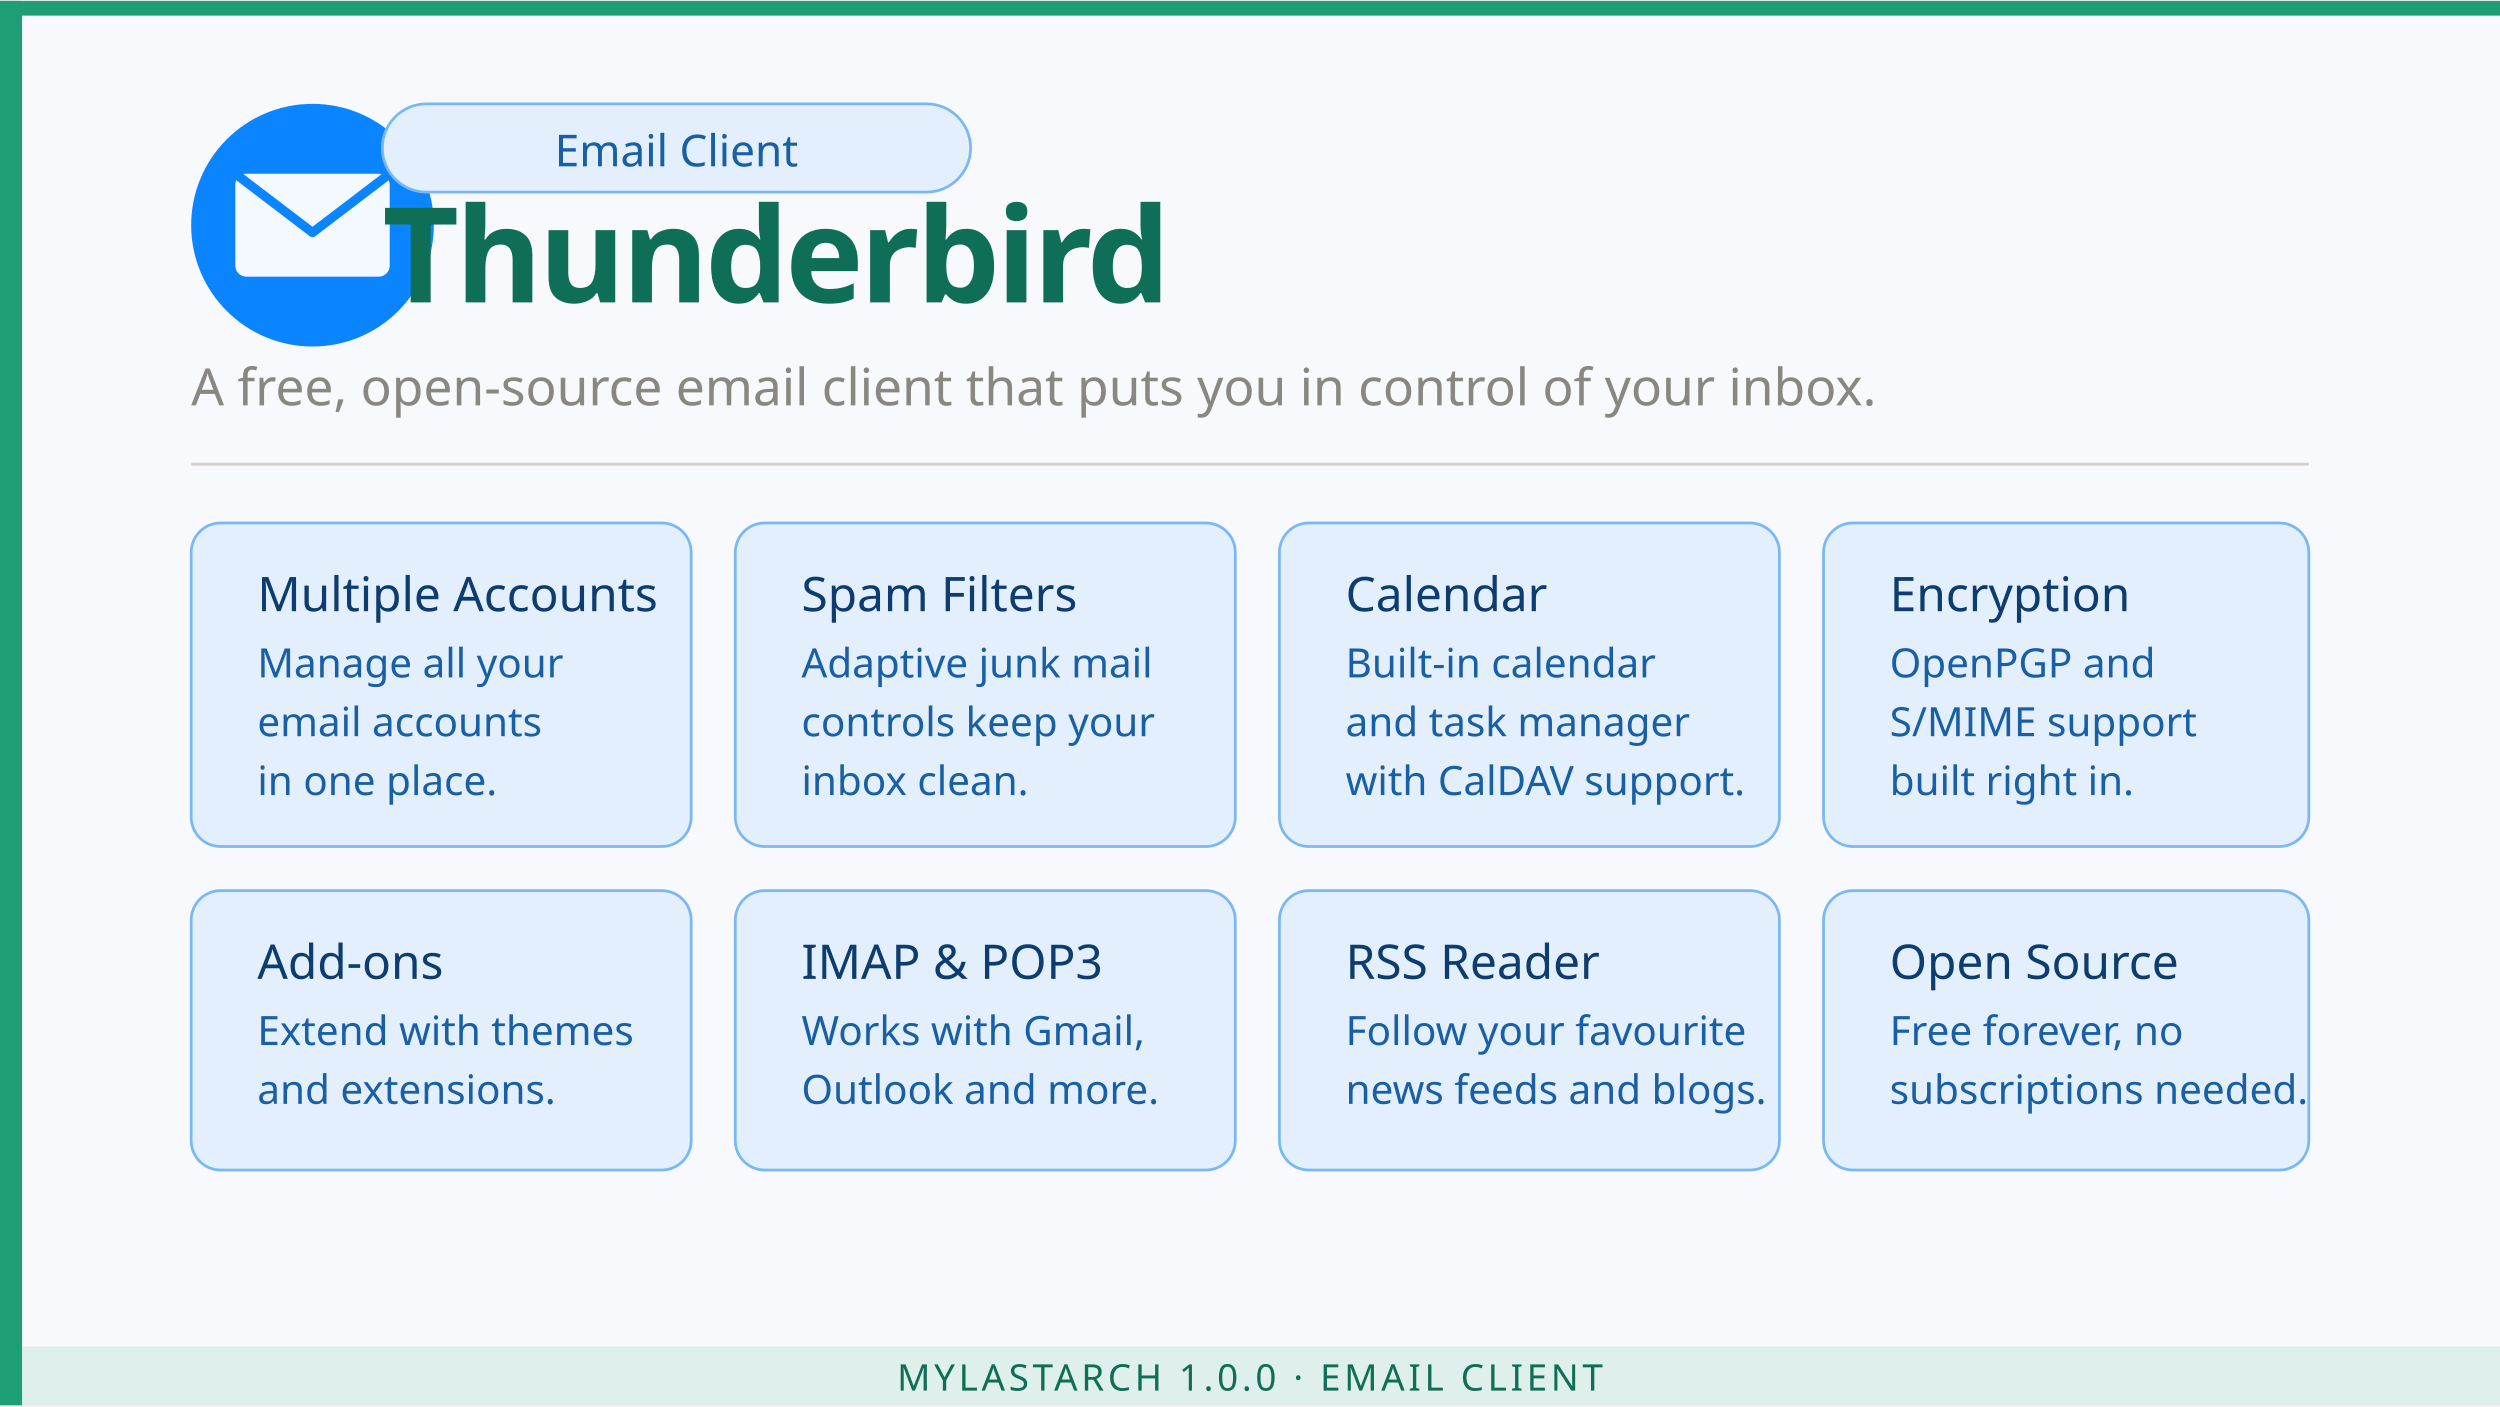
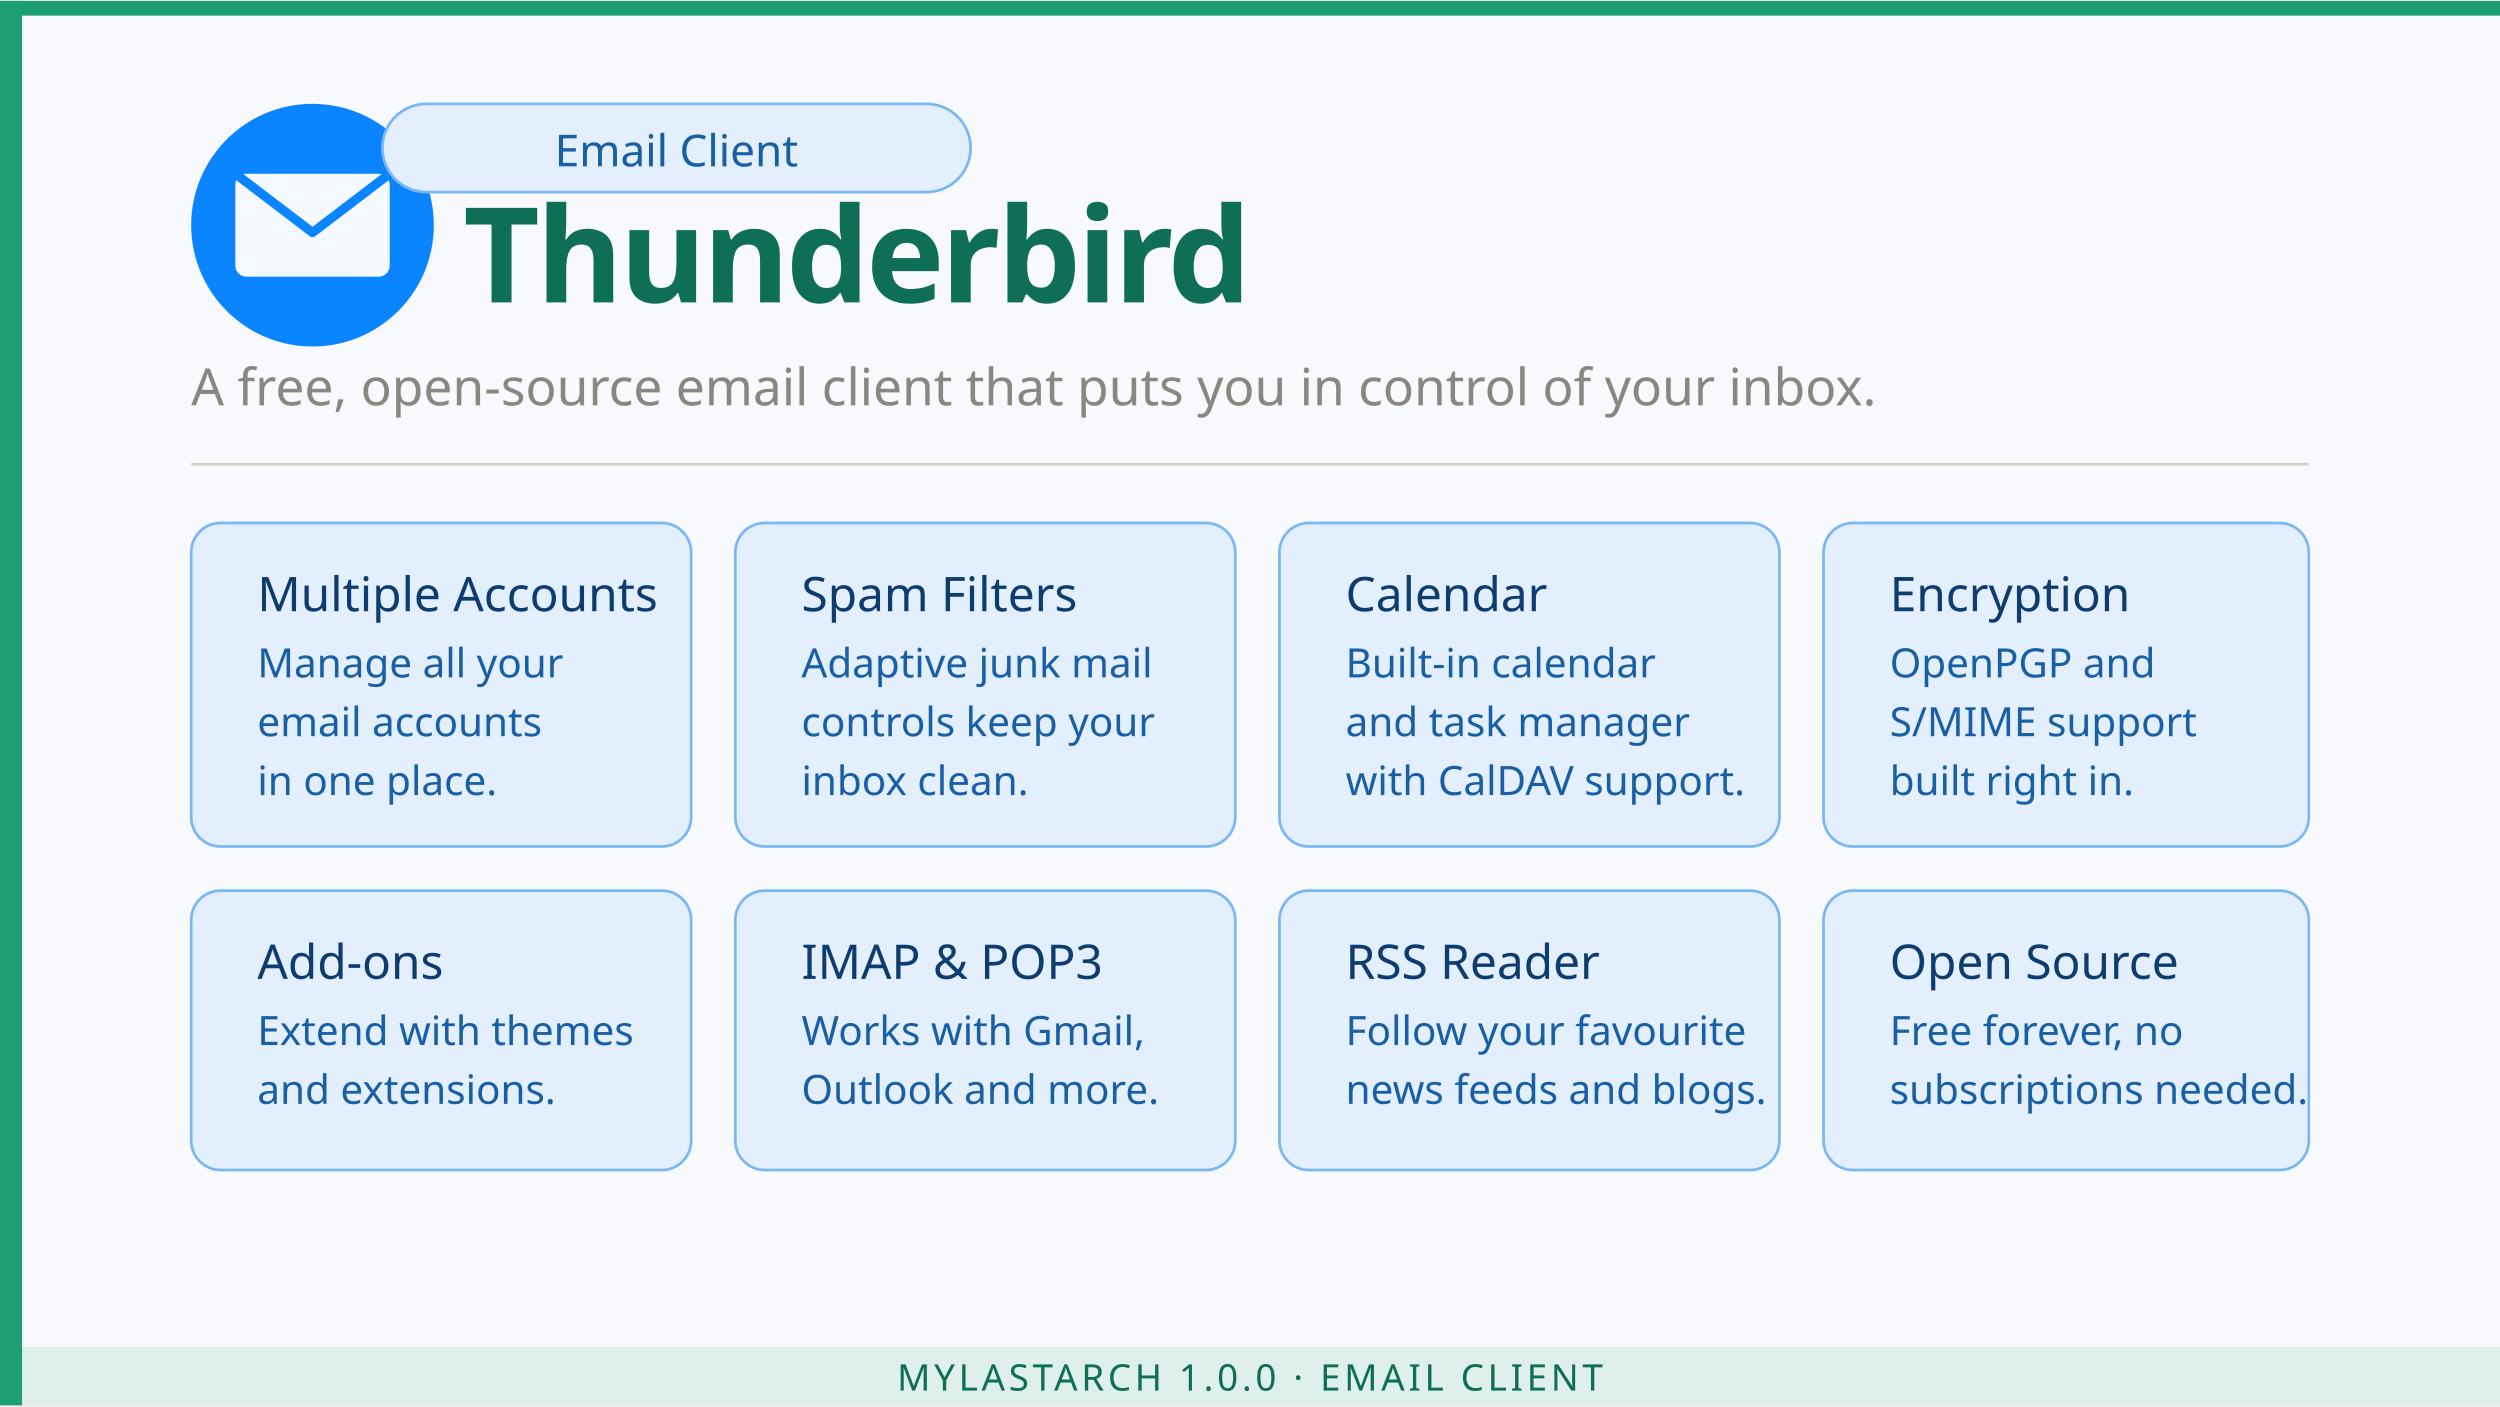
<svg xmlns="http://www.w3.org/2000/svg" width="1920" height="1080" viewBox="0 0 680 382">
  <rect width="680" height="382" fill="#F8F9FC" />
  <rect x="0" y="0" width="680" height="4" fill="#1D9E75" />
  <rect x="0" y="0" width="6" height="382" fill="#1D9E75" />
  <g transform="translate(52,28)">
    <circle cx="33" cy="33" r="33" fill="#0A84FF" />
    <rect x="12" y="19" width="42" height="28" rx="3" fill="white" opacity="0.95" />
    <polyline points="12,19 33,35 54,19" fill="none" stroke="#0A84FF" stroke-width="2.5" stroke-linejoin="round" />
  </g>
  <rect x="104" y="28" width="160" height="24" rx="12" fill="#E3EFFD" stroke="#7AB8F5" stroke-width="0.75" />
  <text x="184" y="45" font-family="sans-serif" font-size="12" fill="#185FA5" text-anchor="middle">Email Client</text>
-   <text x="104" y="82" font-family="sans-serif" font-size="36" font-weight="700" fill="#0F6E56" letter-spacing="-1">Thunderbird</text>
+   <text x="126" y="82" font-family="sans-serif" font-size="36" font-weight="700" fill="#0F6E56" letter-spacing="-1">Thunderbird</text>
  <text x="52" y="110" font-family="sans-serif" font-size="14" fill="#888780">A free, open-source email client that puts you in control of your inbox.</text>
  <line x1="52" y1="126" x2="628" y2="126" stroke="#D3D1C7" stroke-width="0.75" />
  <rect x="52" y="142" width="136" height="88" rx="8" fill="#E3EFFD" stroke="#7AB8F5" stroke-width="0.75" />
  <text x="70" y="166" font-family="sans-serif" font-size="13" font-weight="500" fill="#0D3C6E">Multiple Accounts</text>
  <text x="70" y="184" font-family="sans-serif" font-size="11" fill="#185FA5">Manage all your</text>
  <text x="70" y="200" font-family="sans-serif" font-size="11" fill="#185FA5">email accounts</text>
  <text x="70" y="216" font-family="sans-serif" font-size="11" fill="#185FA5">in one place.</text>
  <rect x="200" y="142" width="136" height="88" rx="8" fill="#E3EFFD" stroke="#7AB8F5" stroke-width="0.75" />
  <text x="218" y="166" font-family="sans-serif" font-size="13" font-weight="500" fill="#0D3C6E">Spam Filters</text>
  <text x="218" y="184" font-family="sans-serif" font-size="11" fill="#185FA5">Adaptive junk mail</text>
  <text x="218" y="200" font-family="sans-serif" font-size="11" fill="#185FA5">controls keep your</text>
  <text x="218" y="216" font-family="sans-serif" font-size="11" fill="#185FA5">inbox clean.</text>
  <rect x="348" y="142" width="136" height="88" rx="8" fill="#E3EFFD" stroke="#7AB8F5" stroke-width="0.75" />
  <text x="366" y="166" font-family="sans-serif" font-size="13" font-weight="500" fill="#0D3C6E">Calendar</text>
  <text x="366" y="184" font-family="sans-serif" font-size="11" fill="#185FA5">Built-in calendar</text>
  <text x="366" y="200" font-family="sans-serif" font-size="11" fill="#185FA5">and task manager</text>
  <text x="366" y="216" font-family="sans-serif" font-size="11" fill="#185FA5">with CalDAV support.</text>
  <rect x="496" y="142" width="132" height="88" rx="8" fill="#E3EFFD" stroke="#7AB8F5" stroke-width="0.75" />
  <text x="514" y="166" font-family="sans-serif" font-size="13" font-weight="500" fill="#0D3C6E">Encryption</text>
  <text x="514" y="184" font-family="sans-serif" font-size="11" fill="#185FA5">OpenPGP and</text>
  <text x="514" y="200" font-family="sans-serif" font-size="11" fill="#185FA5">S/MIME support</text>
  <text x="514" y="216" font-family="sans-serif" font-size="11" fill="#185FA5">built right in.</text>
  <rect x="52" y="242" width="136" height="76" rx="8" fill="#E3EFFD" stroke="#7AB8F5" stroke-width="0.75" />
  <text x="70" y="266" font-family="sans-serif" font-size="13" font-weight="500" fill="#0D3C6E">Add-ons</text>
  <text x="70" y="284" font-family="sans-serif" font-size="11" fill="#185FA5">Extend with themes</text>
  <text x="70" y="300" font-family="sans-serif" font-size="11" fill="#185FA5">and extensions.</text>
  <rect x="200" y="242" width="136" height="76" rx="8" fill="#E3EFFD" stroke="#7AB8F5" stroke-width="0.75" />
  <text x="218" y="266" font-family="sans-serif" font-size="13" font-weight="500" fill="#0D3C6E">IMAP &amp; POP3</text>
  <text x="218" y="284" font-family="sans-serif" font-size="11" fill="#185FA5">Works with Gmail,</text>
  <text x="218" y="300" font-family="sans-serif" font-size="11" fill="#185FA5">Outlook and more.</text>
  <rect x="348" y="242" width="136" height="76" rx="8" fill="#E3EFFD" stroke="#7AB8F5" stroke-width="0.75" />
  <text x="366" y="266" font-family="sans-serif" font-size="13" font-weight="500" fill="#0D3C6E">RSS Reader</text>
  <text x="366" y="284" font-family="sans-serif" font-size="11" fill="#185FA5">Follow your favourite</text>
  <text x="366" y="300" font-family="sans-serif" font-size="11" fill="#185FA5">news feeds and blogs.</text>
  <rect x="496" y="242" width="132" height="76" rx="8" fill="#E3EFFD" stroke="#7AB8F5" stroke-width="0.75" />
  <text x="514" y="266" font-family="sans-serif" font-size="13" font-weight="500" fill="#0D3C6E">Open Source</text>
  <text x="514" y="284" font-family="sans-serif" font-size="11" fill="#185FA5">Free forever, no</text>
  <text x="514" y="300" font-family="sans-serif" font-size="11" fill="#185FA5">subscriptions needed.</text>
  <rect x="0" y="366" width="680" height="16" fill="#1D9E75" opacity="0.12" />
  <text x="340" y="378" font-family="sans-serif" font-size="10" fill="#0F6E56" text-anchor="middle" letter-spacing="1">MYLASTARCH 1.0.0  ·  EMAIL CLIENT</text>
</svg>
